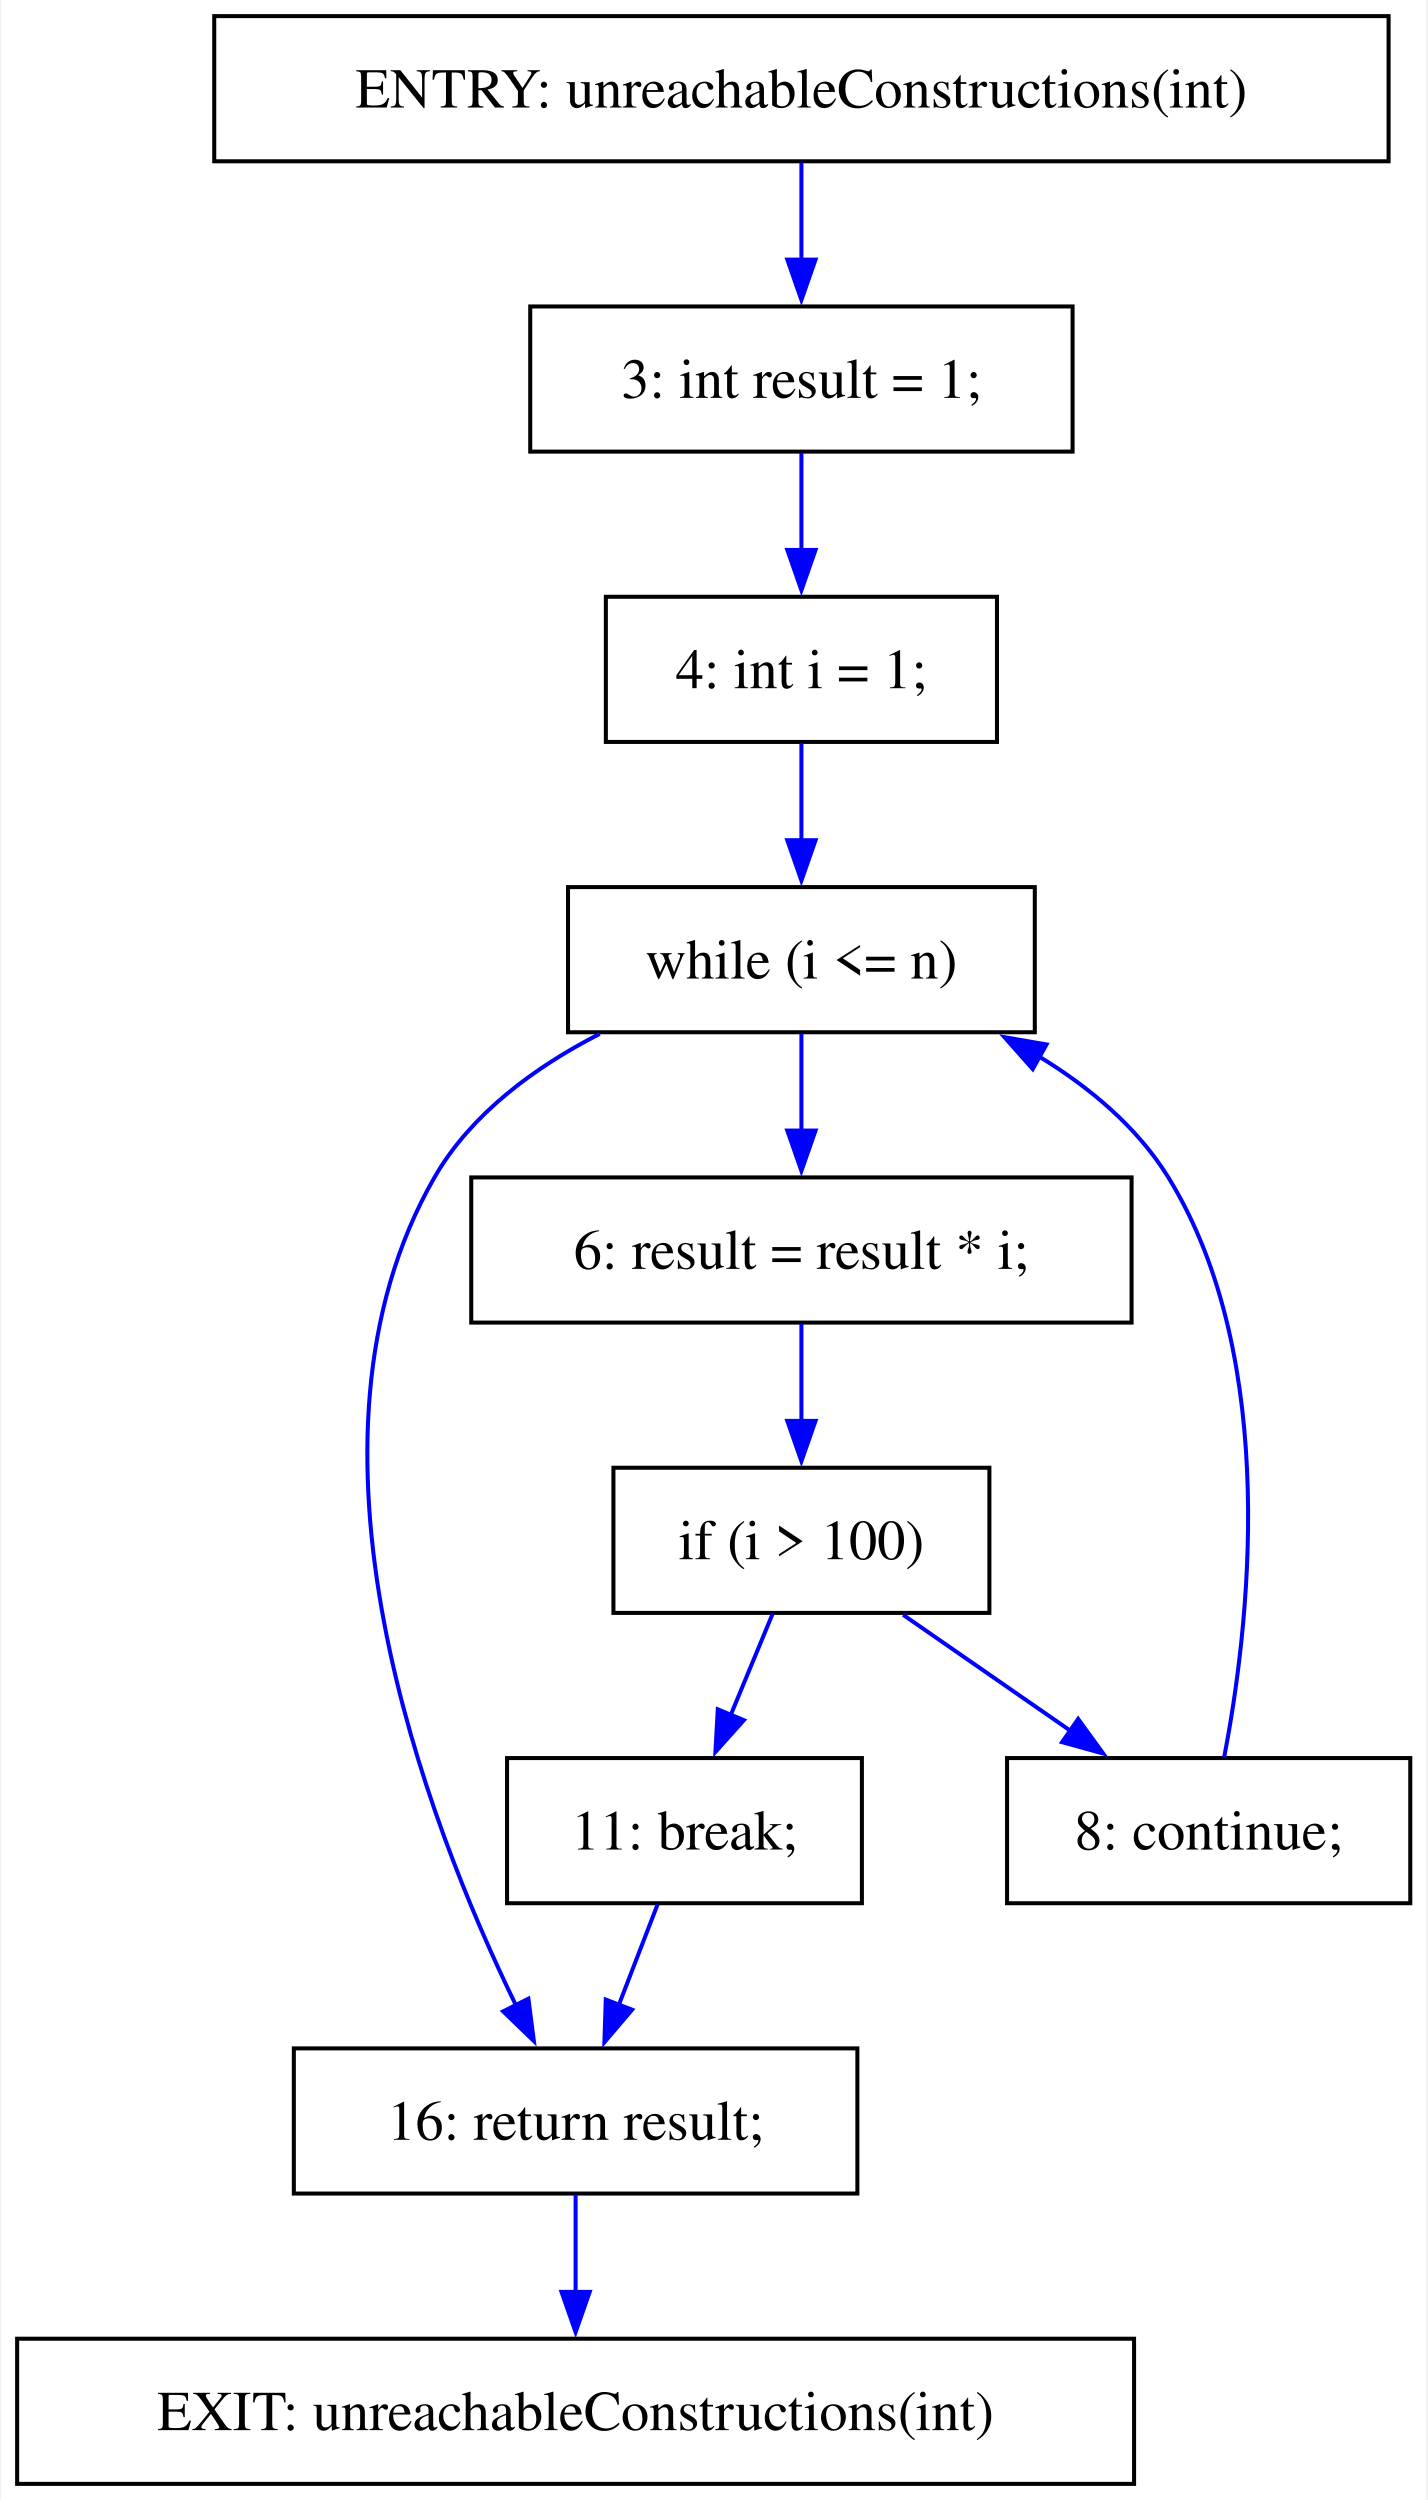
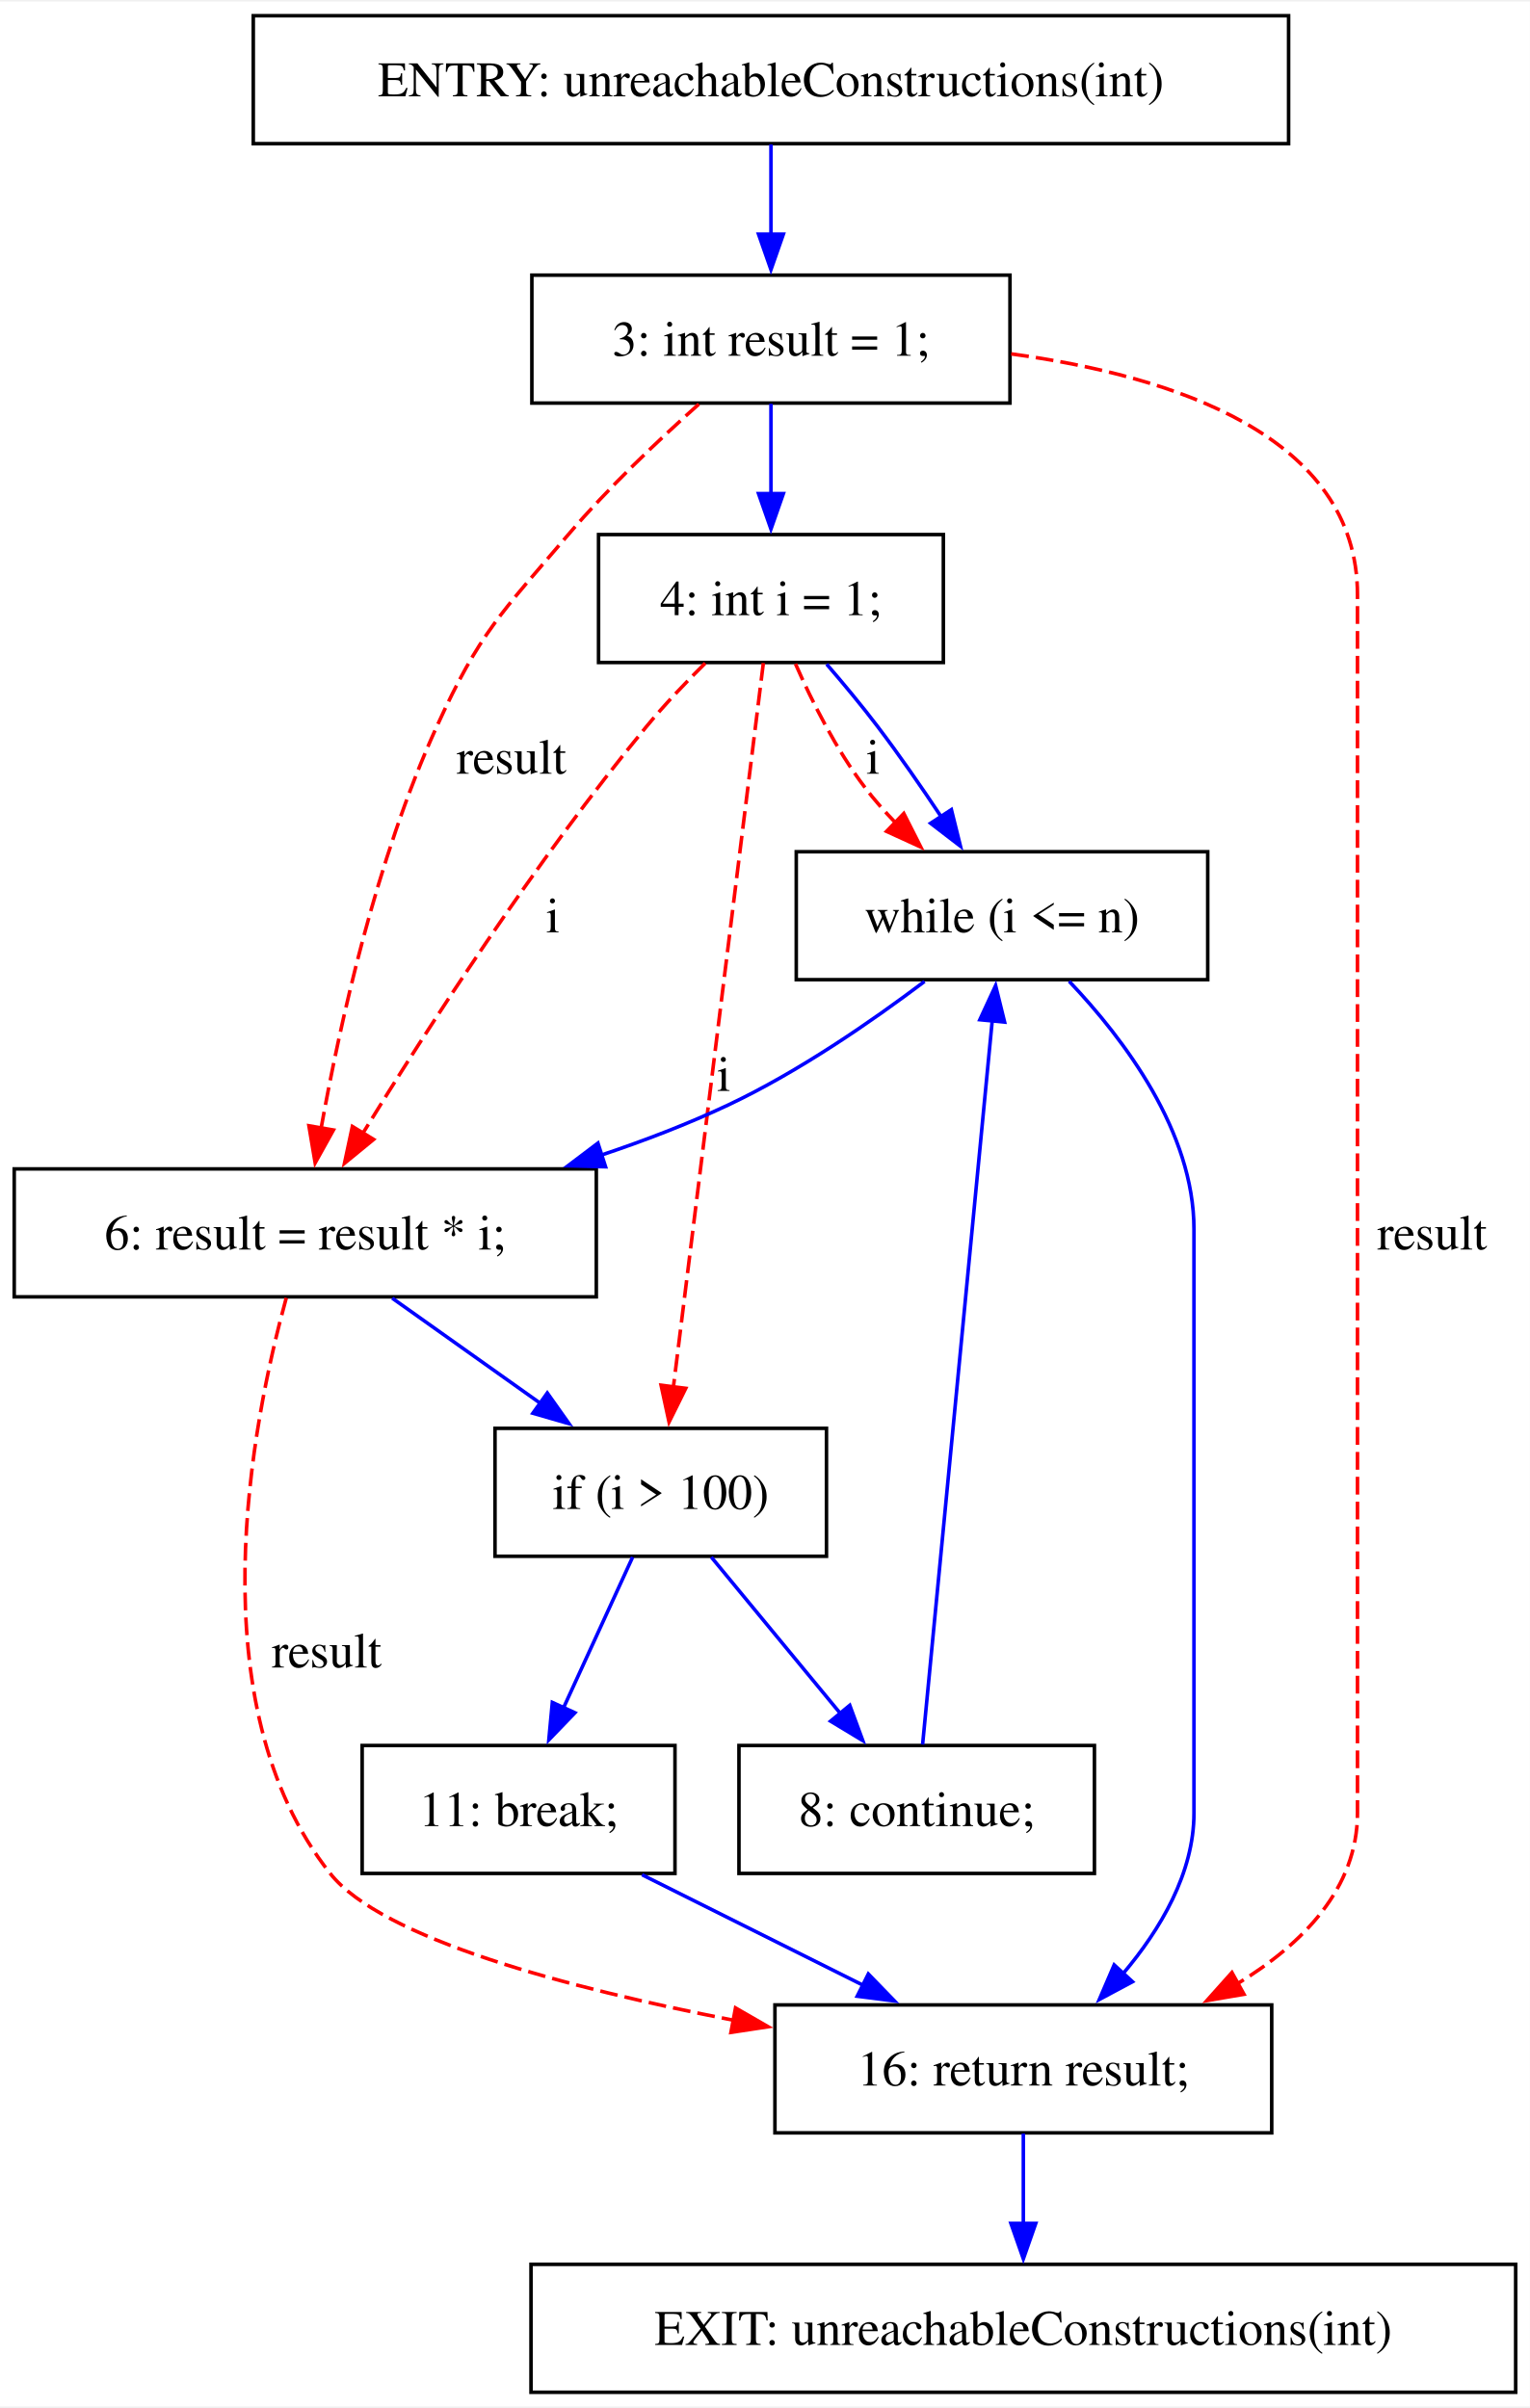
- <svg xmlns="http://www.w3.org/2000/svg" width="354pt" height="620pt" viewBox="0.00 0.00 353.50 620.00">
-   <g id="graph0" class="graph" transform="scale(1 1) rotate(0) translate(4 616)">
-     <polygon fill="white" stroke="none" points="-4,4 -4,-616 349.5,-616 349.5,4 -4,4" />
+ <svg xmlns="http://www.w3.org/2000/svg" width="430pt" height="677pt" viewBox="0.00 0.00 430.38 676.75">
+   <g id="graph0" class="graph" transform="scale(1 1) rotate(0) translate(4 672.75)">
+     <polygon fill="white" stroke="none" points="-4,4 -4,-672.75 426.38,-672.75 426.38,4 -4,4" />
    <g id="node1" class="node">
-       <polygon fill="none" stroke="black" points="340.12,-612 48.88,-612 48.88,-576 340.12,-576 340.12,-612" />
-       <text text-anchor="middle" x="194.5" y="-589.33" font-family="Times,serif" font-size="14.00">ENTRY: unreachableConstructions(int)</text>
+       <polygon fill="none" stroke="black" points="358.5,-668.75 67.25,-668.75 67.25,-632.75 358.5,-632.75 358.5,-668.75" />
+       <text text-anchor="middle" x="212.88" y="-646.08" font-family="Times,serif" font-size="14.00">ENTRY: unreachableConstructions(int)</text>
    </g>
    <g id="node3" class="node">
-       <polygon fill="none" stroke="black" points="261.75,-540 127.25,-540 127.25,-504 261.75,-504 261.75,-540" />
-       <text text-anchor="middle" x="194.5" y="-517.33" font-family="Times,serif" font-size="14.00">3: int result = 1;</text>
+       <polygon fill="none" stroke="black" points="280.12,-595.75 145.62,-595.75 145.62,-559.75 280.12,-559.75 280.12,-595.75" />
+       <text text-anchor="middle" x="212.88" y="-573.08" font-family="Times,serif" font-size="14.00">3: int result = 1;</text>
    </g>
    <g id="edge4" class="edge">
-       <path fill="none" stroke="blue" d="M194.5,-575.7C194.5,-568.41 194.5,-559.73 194.5,-551.54" />
-       <polygon fill="blue" stroke="blue" points="198,-551.62 194.5,-541.62 191,-551.62 198,-551.62" />
+       <path fill="none" stroke="blue" d="M212.88,-632.56C212.88,-624.98 212.88,-615.85 212.88,-607.29" />
+       <polygon fill="blue" stroke="blue" points="216.38,-607.29 212.88,-597.29 209.38,-607.29 216.38,-607.29" />
    </g>
    <g id="node2" class="node">
-       <polygon fill="none" stroke="black" points="277,-36 0,-36 0,0 277,0 277,-36" />
-       <text text-anchor="middle" x="138.5" y="-13.32" font-family="Times,serif" font-size="14.00">EXIT: unreachableConstructions(int)</text>
+       <polygon fill="none" stroke="black" points="422.38,-36 145.38,-36 145.38,0 422.38,0 422.38,-36" />
+       <text text-anchor="middle" x="283.88" y="-13.32" font-family="Times,serif" font-size="14.00">EXIT: unreachableConstructions(int)</text>
    </g>
    <g id="node4" class="node">
-       <polygon fill="none" stroke="black" points="243,-468 146,-468 146,-432 243,-432 243,-468" />
-       <text text-anchor="middle" x="194.5" y="-445.32" font-family="Times,serif" font-size="14.00">4: int i = 1;</text>
+       <polygon fill="none" stroke="black" points="261.38,-522.75 164.38,-522.75 164.38,-486.75 261.38,-486.75 261.38,-522.75" />
+       <text text-anchor="middle" x="212.88" y="-500.07" font-family="Times,serif" font-size="14.00">4: int i = 1;</text>
    </g>
    <g id="edge5" class="edge">
-       <path fill="none" stroke="blue" d="M194.5,-503.7C194.5,-496.41 194.5,-487.73 194.5,-479.54" />
-       <polygon fill="blue" stroke="blue" points="198,-479.62 194.5,-469.62 191,-479.62 198,-479.62" />
+       <path fill="none" stroke="blue" d="M212.88,-559.56C212.88,-551.98 212.88,-542.85 212.88,-534.29" />
+       <polygon fill="blue" stroke="blue" points="216.38,-534.29 212.88,-524.29 209.38,-534.29 216.38,-534.29" />
+     </g>
+     <g id="node6" class="node">
+       <polygon fill="none" stroke="black" points="163.75,-344.25 0,-344.25 0,-308.25 163.75,-308.25 163.75,-344.25" />
+       <text text-anchor="middle" x="81.88" y="-321.57" font-family="Times,serif" font-size="14.00">6: result = result * i;</text>
+     </g>
+     <g id="edge12" class="edge">
+       <path fill="none" stroke="red" stroke-dasharray="5,2" d="M192.6,-559.46C181.23,-549.31 167.11,-535.92 155.88,-522.75 136.99,-500.62 130.96,-495.22 118.88,-468.75 101.82,-431.39 91.55,-384.77 86.3,-355.49" />
+       <polygon fill="red" stroke="red" points="89.8,-355.2 84.66,-345.94 82.9,-356.39 89.8,-355.2" />
+       <text text-anchor="middle" x="139.88" y="-455.45" font-family="Times,serif" font-size="14.00">result</text>
+     </g>
+     <g id="node10" class="node">
+       <polygon fill="none" stroke="black" points="353.75,-109 214,-109 214,-73 353.75,-73 353.75,-109" />
+       <text text-anchor="middle" x="283.88" y="-86.33" font-family="Times,serif" font-size="14.00">16: return result;</text>
+     </g>
+     <g id="edge13" class="edge">
+       <path fill="none" stroke="red" stroke-dasharray="5,2" d="M280.46,-573.59C326.03,-567.39 377.88,-550.5 377.88,-505.75 377.88,-505.75 377.88,-505.75 377.88,-163 377.88,-141.85 362.54,-126.2 344.25,-115.06" />
+       <polygon fill="red" stroke="red" points="345.95,-112 335.5,-110.22 342.56,-118.12 345.95,-112" />
+       <text text-anchor="middle" x="398.88" y="-321.57" font-family="Times,serif" font-size="14.00">result</text>
    </g>
    <g id="node5" class="node">
-       <polygon fill="none" stroke="black" points="252.38,-396 136.62,-396 136.62,-360 252.38,-360 252.38,-396" />
-       <text text-anchor="middle" x="194.5" y="-373.32" font-family="Times,serif" font-size="14.00">while (i &lt;= n)</text>
+       <polygon fill="none" stroke="black" points="335.75,-433.5 220,-433.5 220,-397.5 335.75,-397.5 335.75,-433.5" />
+       <text text-anchor="middle" x="277.88" y="-410.82" font-family="Times,serif" font-size="14.00">while (i &lt;= n)</text>
    </g>
    <g id="edge6" class="edge">
-       <path fill="none" stroke="blue" d="M194.5,-431.7C194.5,-424.41 194.5,-415.73 194.5,-407.54" />
-       <polygon fill="blue" stroke="blue" points="198,-407.62 194.5,-397.62 191,-407.62 198,-407.62" />
+       <path fill="none" stroke="blue" d="M228.55,-486.28C233.3,-480.78 238.42,-474.61 242.88,-468.75 248.98,-460.71 255.24,-451.67 260.74,-443.39" />
+       <polygon fill="blue" stroke="blue" points="263.64,-445.35 266.19,-435.06 257.79,-441.51 263.64,-445.35" />
    </g>
-     <g id="node6" class="node">
-       <polygon fill="none" stroke="black" points="276.38,-324 112.62,-324 112.62,-288 276.38,-288 276.38,-324" />
-       <text text-anchor="middle" x="194.5" y="-301.32" font-family="Times,serif" font-size="14.00">6: result = result * i;</text>
+     <g id="edge15" class="edge">
+       <path fill="none" stroke="red" stroke-dasharray="5,2" d="M219.78,-486.37C224.45,-475.74 231.24,-462.18 239.38,-451.5 241.93,-448.14 244.84,-444.84 247.89,-441.69" />
+       <polygon fill="red" stroke="red" points="250.25,-444.27 255.03,-434.82 245.4,-439.23 250.25,-444.27" />
+       <text text-anchor="middle" x="241.62" y="-455.45" font-family="Times,serif" font-size="14.00">i</text>
+     </g>
+     <g id="edge16" class="edge">
+       <path fill="none" stroke="red" stroke-dasharray="5,2" d="M194.39,-486.56C188.85,-481.08 182.91,-474.84 177.88,-468.75 146.74,-431.09 115.96,-383.36 97.95,-354.08" />
+       <polygon fill="red" stroke="red" points="101.11,-352.55 92.91,-345.83 95.13,-356.19 101.11,-352.55" />
+       <text text-anchor="middle" x="151.55" y="-410.82" font-family="Times,serif" font-size="14.00">i</text>
+     </g>
+     <g id="node7" class="node">
+       <polygon fill="none" stroke="black" points="228.5,-271.25 135.25,-271.25 135.25,-235.25 228.5,-235.25 228.5,-271.25" />
+       <text text-anchor="middle" x="181.88" y="-248.57" font-family="Times,serif" font-size="14.00">if (i &gt; 100)</text>
+     </g>
+     <g id="edge17" class="edge">
+       <path fill="none" stroke="red" stroke-dasharray="5,2" d="M210.74,-486.6C205.5,-444.4 191.93,-335.18 185.44,-282.92" />
+       <polygon fill="red" stroke="red" points="188.91,-282.51 184.21,-273.02 181.97,-283.38 188.91,-282.51" />
+       <text text-anchor="middle" x="199.62" y="-366.2" font-family="Times,serif" font-size="14.00">i</text>
    </g>
    <g id="edge3" class="edge">
-       <path fill="none" stroke="blue" d="M194.5,-359.7C194.5,-352.41 194.5,-343.73 194.5,-335.54" />
-       <polygon fill="blue" stroke="blue" points="198,-335.62 194.5,-325.62 191,-335.62 198,-335.62" />
-     </g>
-     <g id="node10" class="node">
-       <polygon fill="none" stroke="black" points="208.38,-108 68.62,-108 68.62,-72 208.38,-72 208.38,-108" />
-       <text text-anchor="middle" x="138.5" y="-85.33" font-family="Times,serif" font-size="14.00">16: return result;</text>
+       <path fill="none" stroke="blue" d="M256.08,-397C241.23,-385.79 220.74,-371.63 200.88,-362.25 189.58,-356.92 177.29,-352.2 165.04,-348.1" />
+       <polygon fill="blue" stroke="blue" points="166.35,-344.85 155.76,-345.12 164.21,-351.51 166.35,-344.85" />
    </g>
    <g id="edge7" class="edge">
-       <path fill="none" stroke="blue" d="M144.46,-359.6C128.49,-351.41 112.61,-339.85 103.5,-324 65.47,-257.84 101.45,-164.38 123.77,-118.54" />
-       <polygon fill="blue" stroke="blue" points="126.79,-120.33 128.15,-109.82 120.53,-117.18 126.79,-120.33" />
-     </g>
-     <g id="node7" class="node">
-       <polygon fill="none" stroke="black" points="241.12,-252 147.88,-252 147.88,-216 241.12,-216 241.12,-252" />
-       <text text-anchor="middle" x="194.5" y="-229.32" font-family="Times,serif" font-size="14.00">if (i &gt; 100)</text>
+       <path fill="none" stroke="blue" d="M296.76,-397.05C312.33,-380.68 331.88,-354.68 331.88,-327.25 331.88,-327.25 331.88,-327.25 331.88,-163 331.88,-146.12 322.45,-130.25 311.95,-117.82" />
+       <polygon fill="blue" stroke="blue" points="314.59,-115.53 305.25,-110.53 309.43,-120.26 314.59,-115.53" />
    </g>
    <g id="edge8" class="edge">
-       <path fill="none" stroke="blue" d="M194.5,-287.7C194.5,-280.41 194.5,-271.73 194.5,-263.54" />
-       <polygon fill="blue" stroke="blue" points="198,-263.62 194.5,-253.62 191,-263.62 198,-263.62" />
+       <path fill="none" stroke="blue" d="M106.34,-307.88C118.93,-298.94 134.47,-287.91 148.18,-278.17" />
+       <polygon fill="blue" stroke="blue" points="149.96,-281.2 156.08,-272.56 145.9,-275.5 149.96,-281.2" />
+     </g>
+     <g id="edge14" class="edge">
+       <path fill="none" stroke="red" stroke-dasharray="5,2" d="M76.53,-307.95C66.93,-273.1 51.07,-193.73 88.88,-146 103.41,-127.64 155.69,-113.76 202.46,-104.67" />
+       <polygon fill="red" stroke="red" points="202.91,-108.15 212.09,-102.86 201.62,-101.27 202.91,-108.15" />
+       <text text-anchor="middle" x="87.9" y="-203.95" font-family="Times,serif" font-size="14.00">result</text>
    </g>
    <g id="node8" class="node">
-       <polygon fill="none" stroke="black" points="345.5,-180 245.5,-180 245.5,-144 345.5,-144 345.5,-180" />
-       <text text-anchor="middle" x="295.5" y="-157.32" font-family="Times,serif" font-size="14.00">8: continue;</text>
+       <polygon fill="none" stroke="black" points="303.88,-182 203.88,-182 203.88,-146 303.88,-146 303.88,-182" />
+       <text text-anchor="middle" x="253.88" y="-159.32" font-family="Times,serif" font-size="14.00">8: continue;</text>
    </g>
    <g id="edge1" class="edge">
-       <path fill="none" stroke="blue" d="M219.73,-215.52C232.35,-206.76 247.82,-196.04 261.48,-186.58" />
-       <polygon fill="blue" stroke="blue" points="263.13,-189.7 269.35,-181.12 259.14,-183.94 263.13,-189.7" />
+       <path fill="none" stroke="blue" d="M196.1,-235.01C206.45,-222.46 220.66,-205.25 232.39,-191.03" />
+       <polygon fill="blue" stroke="blue" points="235.05,-193.31 238.72,-183.37 229.65,-188.85 235.05,-193.31" />
    </g>
    <g id="node9" class="node">
-       <polygon fill="none" stroke="black" points="209.5,-180 121.5,-180 121.5,-144 209.5,-144 209.5,-180" />
-       <text text-anchor="middle" x="165.5" y="-157.32" font-family="Times,serif" font-size="14.00">11: break;</text>
+       <polygon fill="none" stroke="black" points="185.88,-182 97.88,-182 97.88,-146 185.88,-146 185.88,-182" />
+       <text text-anchor="middle" x="141.88" y="-159.32" font-family="Times,serif" font-size="14.00">11: break;</text>
    </g>
    <g id="edge2" class="edge">
-       <path fill="none" stroke="blue" d="M187.33,-215.7C184.21,-208.15 180.46,-199.12 176.97,-190.68" />
-       <polygon fill="blue" stroke="blue" points="180.23,-189.4 173.17,-181.5 173.76,-192.08 180.23,-189.4" />
+       <path fill="none" stroke="blue" d="M173.97,-235.01C168.38,-222.82 160.78,-206.23 154.37,-192.26" />
+       <polygon fill="blue" stroke="blue" points="157.74,-191.21 150.39,-183.58 151.38,-194.13 157.74,-191.21" />
    </g>
    <g id="edge9" class="edge">
-       <path fill="none" stroke="blue" d="M299.32,-180.06C305.33,-211.26 313.58,-278.47 285.5,-324 277.77,-336.52 265.91,-346.41 253.28,-354.08" />
-       <polygon fill="blue" stroke="blue" points="251.87,-350.86 244.84,-358.79 255.28,-356.97 251.87,-350.86" />
+       <path fill="none" stroke="blue" d="M255.54,-182.27C259.61,-224.59 270.11,-333.83 275.13,-385.97" />
+       <polygon fill="blue" stroke="blue" points="271.64,-386.23 276.08,-395.84 278.61,-385.56 271.64,-386.23" />
    </g>
    <g id="edge10" class="edge">
-       <path fill="none" stroke="blue" d="M158.83,-143.7C155.92,-136.15 152.43,-127.12 149.18,-118.68" />
-       <polygon fill="blue" stroke="blue" points="152.51,-117.59 145.64,-109.52 145.98,-120.11 152.51,-117.59" />
+       <path fill="none" stroke="blue" d="M176.61,-145.63C195.35,-136.26 218.7,-124.59 238.82,-114.53" />
+       <polygon fill="blue" stroke="blue" points="240.27,-117.71 247.65,-110.11 237.14,-111.45 240.27,-117.71" />
    </g>
    <g id="edge11" class="edge">
-       <path fill="none" stroke="blue" d="M138.5,-71.7C138.5,-64.41 138.5,-55.73 138.5,-47.54" />
-       <polygon fill="blue" stroke="blue" points="142,-47.62 138.5,-37.62 135,-47.62 142,-47.62" />
+       <path fill="none" stroke="blue" d="M283.88,-72.81C283.88,-65.23 283.88,-56.1 283.88,-47.54" />
+       <polygon fill="blue" stroke="blue" points="287.38,-47.54 283.88,-37.54 280.38,-47.54 287.38,-47.54" />
    </g>
  </g>
</svg>
